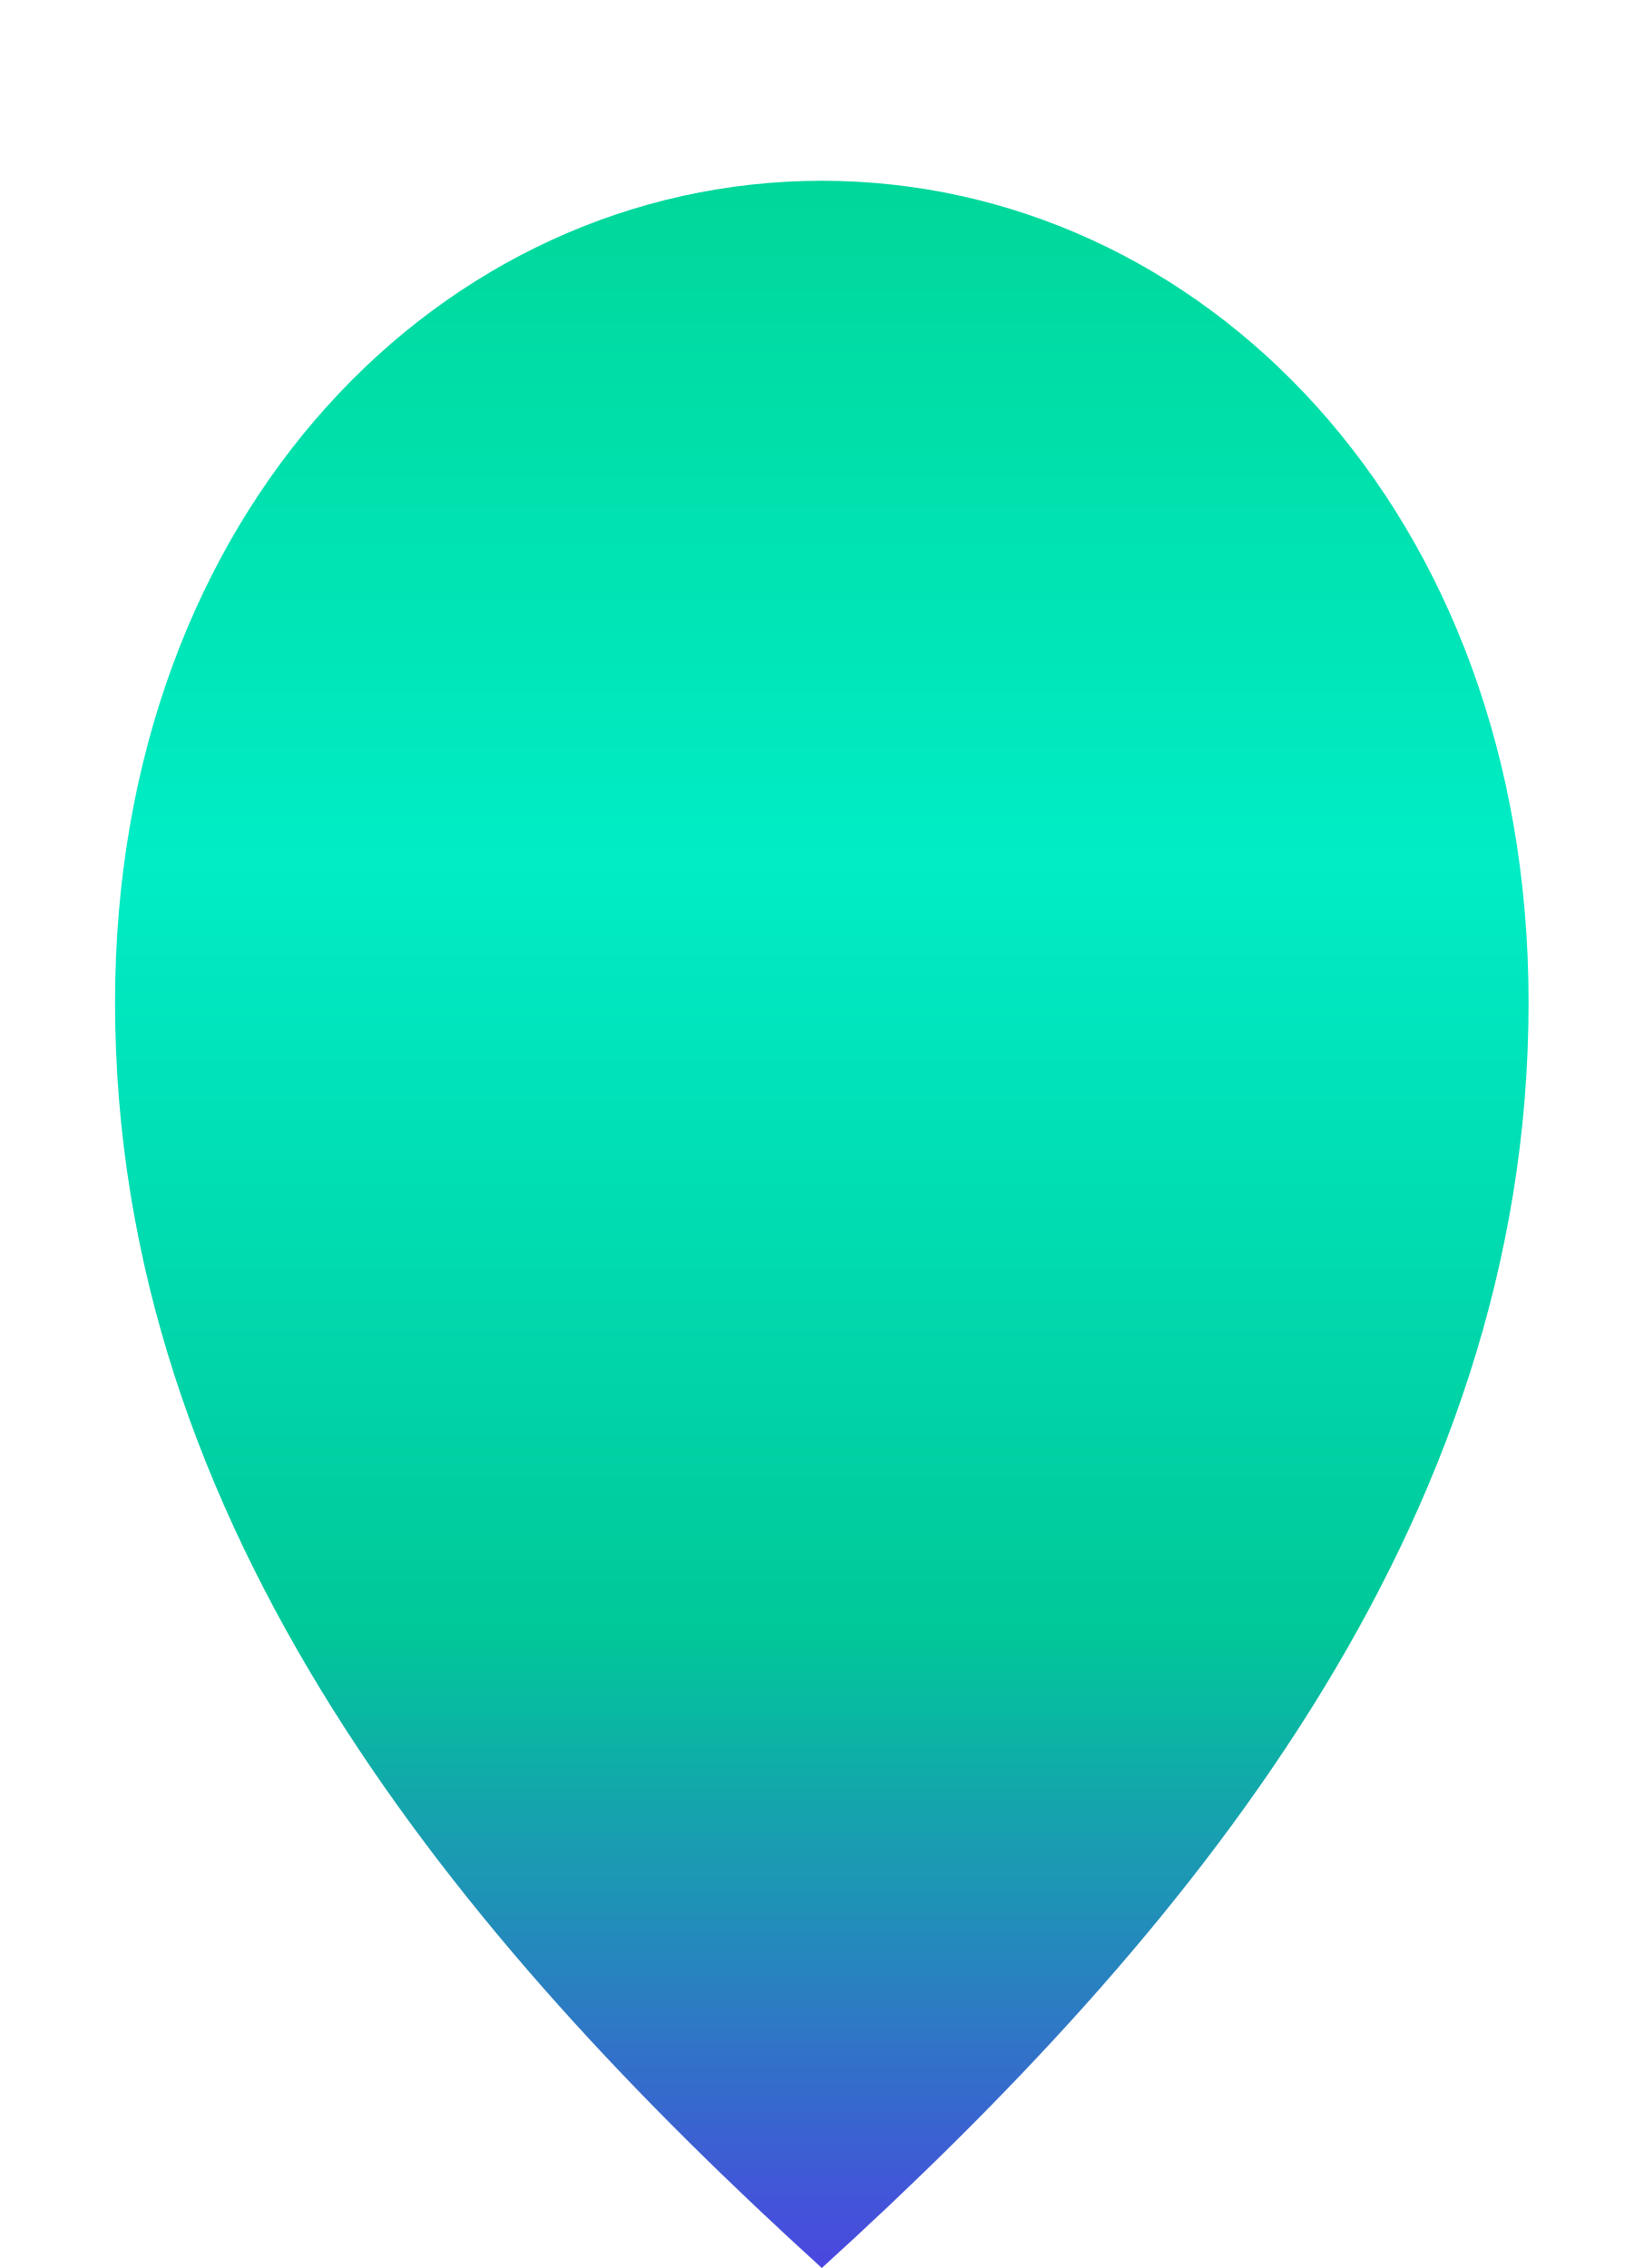
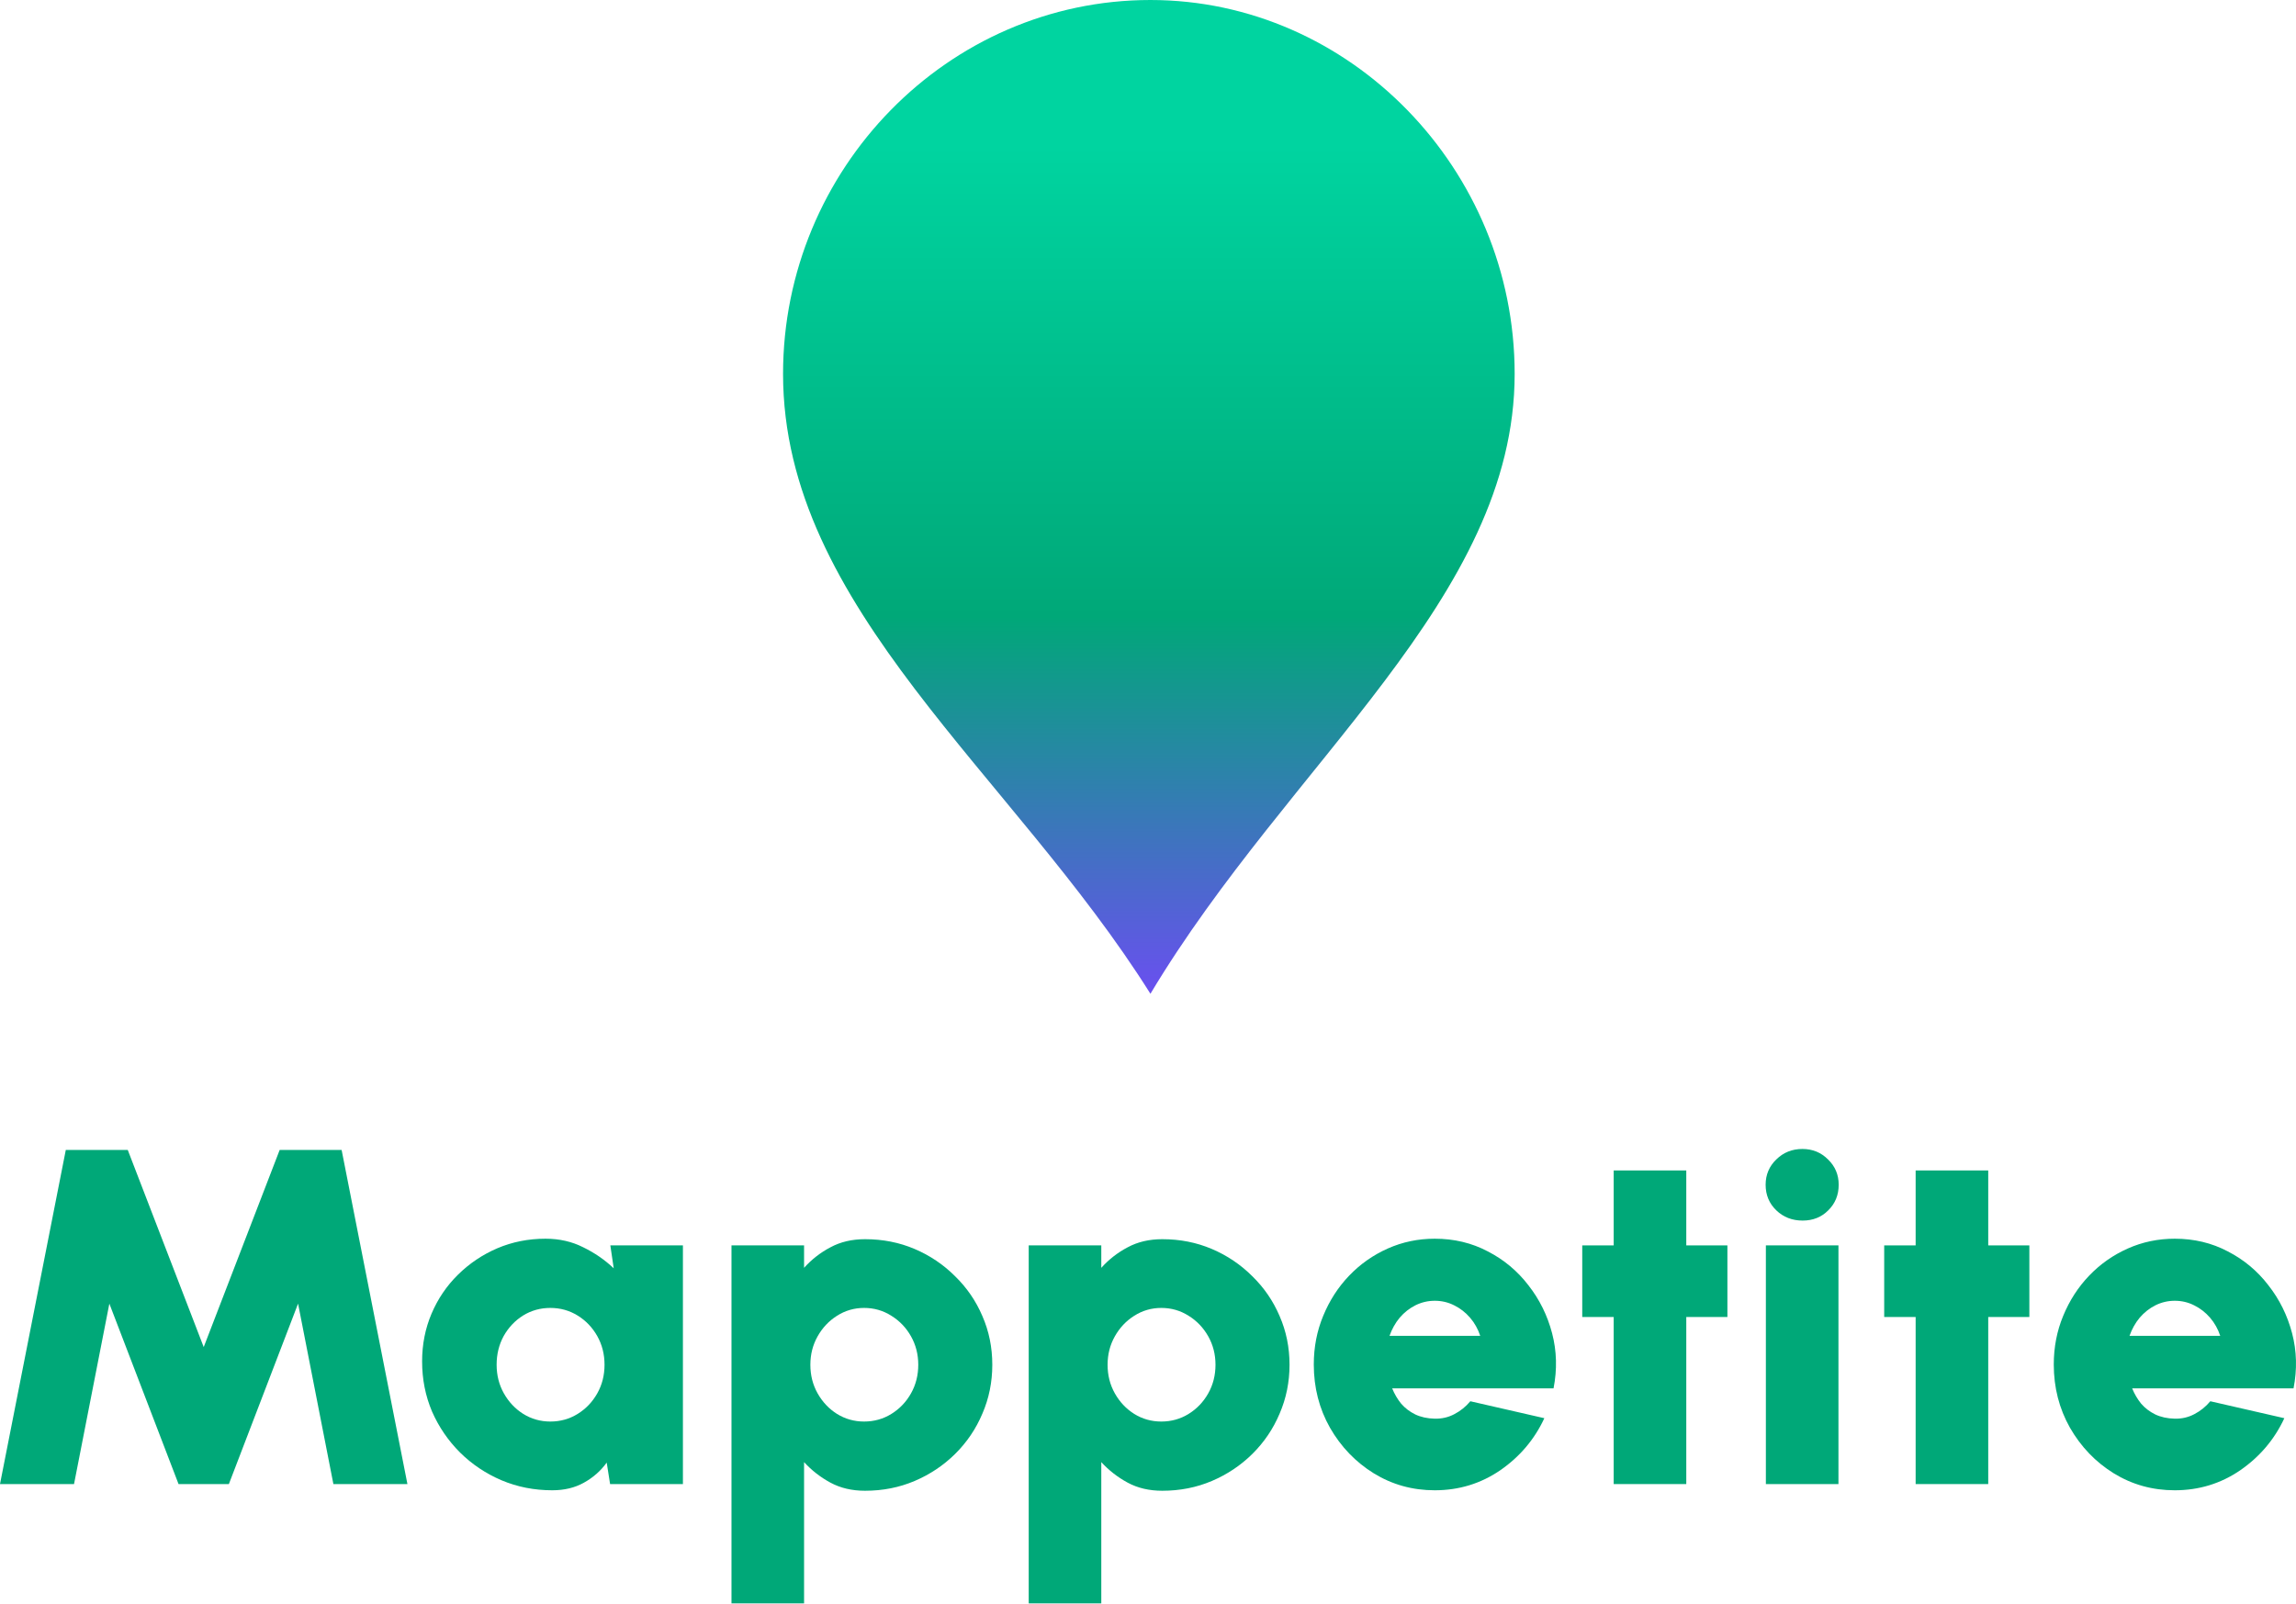
- <svg xmlns="http://www.w3.org/2000/svg" viewBox="0 0 100 138" fill="none">
+ <svg xmlns="http://www.w3.org/2000/svg" width="2677" height="1870" viewBox="0 0 2677 1870" fill="none">
+   <path fill-rule="evenodd" clip-rule="evenodd" d="M913 436.06C913 197.171 1105.02 6.42853e-05 1341.34 8.49457e-05C1573.98 0 1766 197.171 1766 436.06C1766 697.696 1503.05 888.74 1341.34 1159C1179.47 901.4 913 709.075 913 436.06Z" fill="url(#paint0_linear_1037_191)" />
+   <path d="M0 1730.82L76.728 1341.11H148.942L237.517 1571.04L326.092 1341.11H398.306L475.034 1730.82H388.715L347.53 1520.38L266.854 1730.82H208.18L127.503 1520.38L86.318 1730.82H0Z" fill="#00A878" />
+   <path d="M711.616 1452.46H796.242V1730.82H711.334L707.385 1705.77C700.426 1715.42 691.588 1723.21 680.868 1729.15C670.337 1735.09 658.019 1738.06 643.915 1738.06C622.853 1738.06 603.107 1734.16 584.677 1726.37C566.435 1718.57 550.356 1707.81 536.44 1694.08C522.524 1680.16 511.617 1664.2 503.718 1646.2C496.008 1628.01 492.153 1608.53 492.153 1587.74C492.153 1567.89 495.82 1549.33 503.154 1532.07C510.488 1514.81 520.737 1499.69 533.901 1486.7C547.253 1473.52 562.58 1463.22 579.881 1455.8C597.371 1448.38 616.083 1444.66 636.017 1444.66C652.19 1444.66 666.858 1448 680.022 1454.68C693.374 1461.18 705.222 1469.35 715.565 1479.18L711.616 1452.46ZM641.658 1657.89C653.318 1657.89 663.943 1654.92 673.534 1648.98C683.125 1643.04 690.741 1635.06 696.383 1625.04C702.025 1615.02 704.846 1603.89 704.846 1591.64C704.846 1579.39 702.025 1568.26 696.383 1558.24C690.741 1548.21 683.125 1540.23 673.534 1534.3C663.943 1528.36 653.318 1525.39 641.658 1525.39C629.999 1525.39 619.374 1528.36 609.783 1534.3C600.38 1540.23 592.857 1548.21 587.216 1558.24C581.762 1568.26 579.035 1579.39 579.035 1591.64C579.035 1603.89 581.856 1615.02 587.498 1625.04C593.14 1635.06 600.662 1643.04 610.065 1648.98C619.656 1654.92 630.187 1657.89 641.658 1657.89Z" fill="#00A878" />
+   <path d="M937.497 1870H852.871V1452.46H937.497V1478.62C946.335 1468.79 956.584 1460.81 968.244 1454.68C979.904 1448.38 993.35 1445.22 1008.58 1445.22C1029.27 1445.22 1048.54 1449.02 1066.41 1456.63C1084.28 1464.24 1099.98 1474.82 1113.52 1488.37C1127.25 1501.73 1137.87 1517.22 1145.39 1534.85C1153.1 1552.48 1156.96 1571.41 1156.96 1591.64C1156.96 1611.87 1153.1 1630.89 1145.39 1648.7C1137.87 1666.52 1127.25 1682.2 1113.52 1695.75C1099.98 1709.11 1084.28 1719.59 1066.41 1727.2C1048.54 1734.81 1029.27 1738.61 1008.58 1738.61C993.35 1738.61 979.904 1735.46 968.244 1729.15C956.584 1722.84 946.335 1714.86 937.497 1705.21V1870ZM1007.45 1525.39C995.982 1525.39 985.451 1528.45 975.86 1534.57C966.457 1540.51 958.935 1548.49 953.293 1558.51C947.652 1568.53 944.831 1579.58 944.831 1591.64C944.831 1603.89 947.652 1615.02 953.293 1625.04C958.935 1635.06 966.457 1643.04 975.86 1648.98C985.451 1654.92 995.982 1657.89 1007.45 1657.89C1019.11 1657.89 1029.74 1654.92 1039.33 1648.98C1048.92 1643.04 1056.54 1635.06 1062.18 1625.04C1067.82 1615.02 1070.64 1603.89 1070.64 1591.64C1070.64 1579.58 1067.82 1568.53 1062.18 1558.51C1056.54 1548.49 1048.92 1540.51 1039.33 1534.57C1029.74 1528.45 1019.11 1525.39 1007.45 1525.39Z" fill="#00A878" />
+   <path d="M1284.04 1870H1199.42V1452.46H1284.04V1478.62C1292.88 1468.79 1303.13 1460.81 1314.79 1454.68C1326.45 1448.38 1339.9 1445.22 1355.13 1445.22C1375.82 1445.22 1395.09 1449.02 1412.96 1456.63C1430.82 1464.24 1446.53 1474.82 1460.07 1488.37C1473.79 1501.73 1484.42 1517.22 1491.94 1534.85C1499.65 1552.48 1503.51 1571.41 1503.51 1591.64C1503.51 1611.87 1499.65 1630.89 1491.94 1648.7C1484.42 1666.52 1473.79 1682.2 1460.07 1695.75C1446.53 1709.11 1430.82 1719.59 1412.96 1727.2C1395.09 1734.81 1375.82 1738.61 1355.13 1738.61C1339.9 1738.61 1326.45 1735.46 1314.79 1729.15C1303.13 1722.84 1292.88 1714.86 1284.04 1705.21V1870ZM1354 1525.39C1342.53 1525.39 1332 1528.45 1322.41 1534.57C1313 1540.51 1305.48 1548.49 1299.84 1558.51C1294.2 1568.53 1291.38 1579.58 1291.38 1591.64C1291.38 1603.89 1294.2 1615.02 1299.84 1625.04C1305.48 1635.06 1313 1643.04 1322.41 1648.98C1332 1654.92 1342.53 1657.89 1354 1657.89C1365.66 1657.89 1376.29 1654.92 1385.88 1648.98C1395.47 1643.04 1403.08 1635.06 1408.73 1625.04C1414.37 1615.02 1417.19 1603.89 1417.19 1591.64C1417.19 1579.58 1414.37 1568.53 1408.73 1558.51C1403.08 1548.49 1395.47 1540.51 1385.88 1534.57C1376.29 1528.45 1365.66 1525.39 1354 1525.39Z" fill="#00A878" />
+   <path d="M1672.84 1738.06C1646.89 1738.06 1623.19 1731.47 1601.75 1718.29C1580.5 1705.12 1563.48 1687.39 1550.69 1665.13C1538.1 1642.86 1531.8 1618.27 1531.8 1591.36C1531.8 1571.13 1535.46 1552.2 1542.8 1534.57C1550.13 1516.76 1560.19 1501.17 1572.98 1487.81C1585.96 1474.26 1601 1463.69 1618.11 1456.08C1635.23 1448.47 1653.47 1444.66 1672.84 1444.66C1695.41 1444.66 1716 1449.58 1734.62 1459.42C1753.42 1469.07 1769.22 1482.24 1782.01 1498.94C1794.98 1515.46 1804.2 1534.11 1809.65 1554.89C1815.1 1575.68 1815.67 1597.11 1811.34 1619.2H1623.19C1625.82 1625.69 1629.3 1631.63 1633.63 1637.01C1638.14 1642.21 1643.6 1646.38 1649.99 1649.54C1656.57 1652.69 1664.19 1654.36 1672.84 1654.55C1681.11 1654.73 1688.73 1652.97 1695.69 1649.26C1702.83 1645.55 1709.04 1640.54 1714.31 1634.23L1800.62 1653.99C1789.15 1678.67 1772.04 1698.9 1749.28 1714.67C1726.53 1730.26 1701.05 1738.06 1672.84 1738.06ZM1620.09 1557.96H1725.87C1723.24 1549.98 1719.29 1542.93 1714.02 1536.8C1708.76 1530.68 1702.55 1525.85 1695.41 1522.33C1688.45 1518.8 1680.92 1517.04 1672.84 1517.04C1664.94 1517.04 1657.42 1518.8 1650.27 1522.33C1643.31 1525.85 1637.2 1530.68 1631.94 1536.8C1626.86 1542.93 1622.91 1549.98 1620.09 1557.96Z" fill="#00A878" />
+   <path d="M2014.05 1535.97H1966.1V1730.82H1881.47V1535.97H1844.8V1452.46H1881.47V1365.05H1966.1V1452.46H2014.05V1535.97Z" fill="#00A878" />
+   <path d="M2058.9 1452.46H2143.53V1730.82H2058.9V1452.46ZM2101.78 1423.51C2089.55 1423.51 2079.3 1419.52 2071.03 1411.54C2062.76 1403.56 2058.62 1393.63 2058.62 1381.75C2058.62 1370.06 2062.76 1360.23 2071.03 1352.25C2079.3 1344.08 2089.46 1340 2101.5 1340C2113.34 1340 2123.31 1344.08 2131.4 1352.25C2139.67 1360.23 2143.81 1370.06 2143.81 1381.75C2143.81 1393.63 2139.76 1403.56 2131.68 1411.54C2123.78 1419.52 2113.81 1423.51 2101.78 1423.51Z" fill="#00A878" />
+   <path d="M2366.11 1535.97H2318.16V1730.82H2233.53V1535.97H2196.86V1452.46H2233.53V1365.05H2318.16V1452.46H2366.11V1535.97Z" fill="#00A878" />
+   <path d="M2535.63 1738.06C2509.67 1738.06 2485.98 1731.47 2464.54 1718.29C2443.29 1705.12 2426.27 1687.39 2413.48 1665.13C2400.88 1642.86 2394.58 1618.27 2394.58 1591.36C2394.58 1571.13 2398.25 1552.2 2405.58 1534.57C2412.92 1516.76 2422.98 1501.17 2435.77 1487.81C2448.74 1474.26 2463.79 1463.69 2480.9 1456.08C2498.01 1448.47 2516.26 1444.66 2535.63 1444.66C2558.19 1444.66 2578.79 1449.58 2597.4 1459.42C2616.21 1469.07 2632.01 1482.24 2644.79 1498.94C2657.77 1515.46 2666.98 1534.11 2672.44 1554.89C2677.89 1575.68 2678.46 1597.11 2674.13 1619.2H2485.98C2488.61 1625.69 2492.09 1631.63 2496.42 1637.01C2500.93 1642.21 2506.38 1646.38 2512.78 1649.54C2519.36 1652.69 2526.98 1654.36 2535.63 1654.55C2543.9 1654.73 2551.52 1652.97 2558.47 1649.26C2565.62 1645.55 2571.83 1640.54 2577.09 1634.23L2663.41 1653.99C2651.94 1678.67 2634.83 1698.9 2612.07 1714.67C2589.32 1730.26 2563.83 1738.06 2535.63 1738.06ZM2482.88 1557.96H2588.66C2586.03 1549.98 2582.08 1542.93 2576.81 1536.8C2571.54 1530.68 2565.34 1525.85 2558.19 1522.33C2551.23 1518.8 2543.71 1517.04 2535.63 1517.04C2527.73 1517.04 2520.21 1518.8 2513.06 1522.33C2506.1 1525.85 2499.99 1530.68 2494.72 1536.8C2489.65 1542.93 2485.7 1549.98 2482.88 1557.96Z" fill="#00A878" />
  <defs>
-     <linearGradient id="pinGradient" x1="50" y1="0" x2="50" y2="138" gradientUnits="userSpaceOnUse">
-       <stop offset="0%" stop-color="#00D18E" />
-       <stop offset="38%" stop-color="#00EDC6" />
-       <stop offset="72%" stop-color="#00C899" />
-       <stop offset="100%" stop-color="#4A47E0" />
+     <linearGradient id="paint0_linear_1037_191" x1="1339.06" y1="-2.967" x2="1339.06" y2="1160.38" gradientUnits="userSpaceOnUse">
+       <stop offset="0.149" stop-color="#00D4A0" />
+       <stop offset="0.62" stop-color="#00A878" />
+       <stop offset="1" stop-color="#6A4FF0" />
    </linearGradient>
  </defs>
-   <path d="M50 138        C72 118 93 93 93 61        C93 31 73 11 50 11        C27 11 7 31 7 61        C7 93 28 118 50 138Z" fill="url(#pinGradient)" />
</svg>
